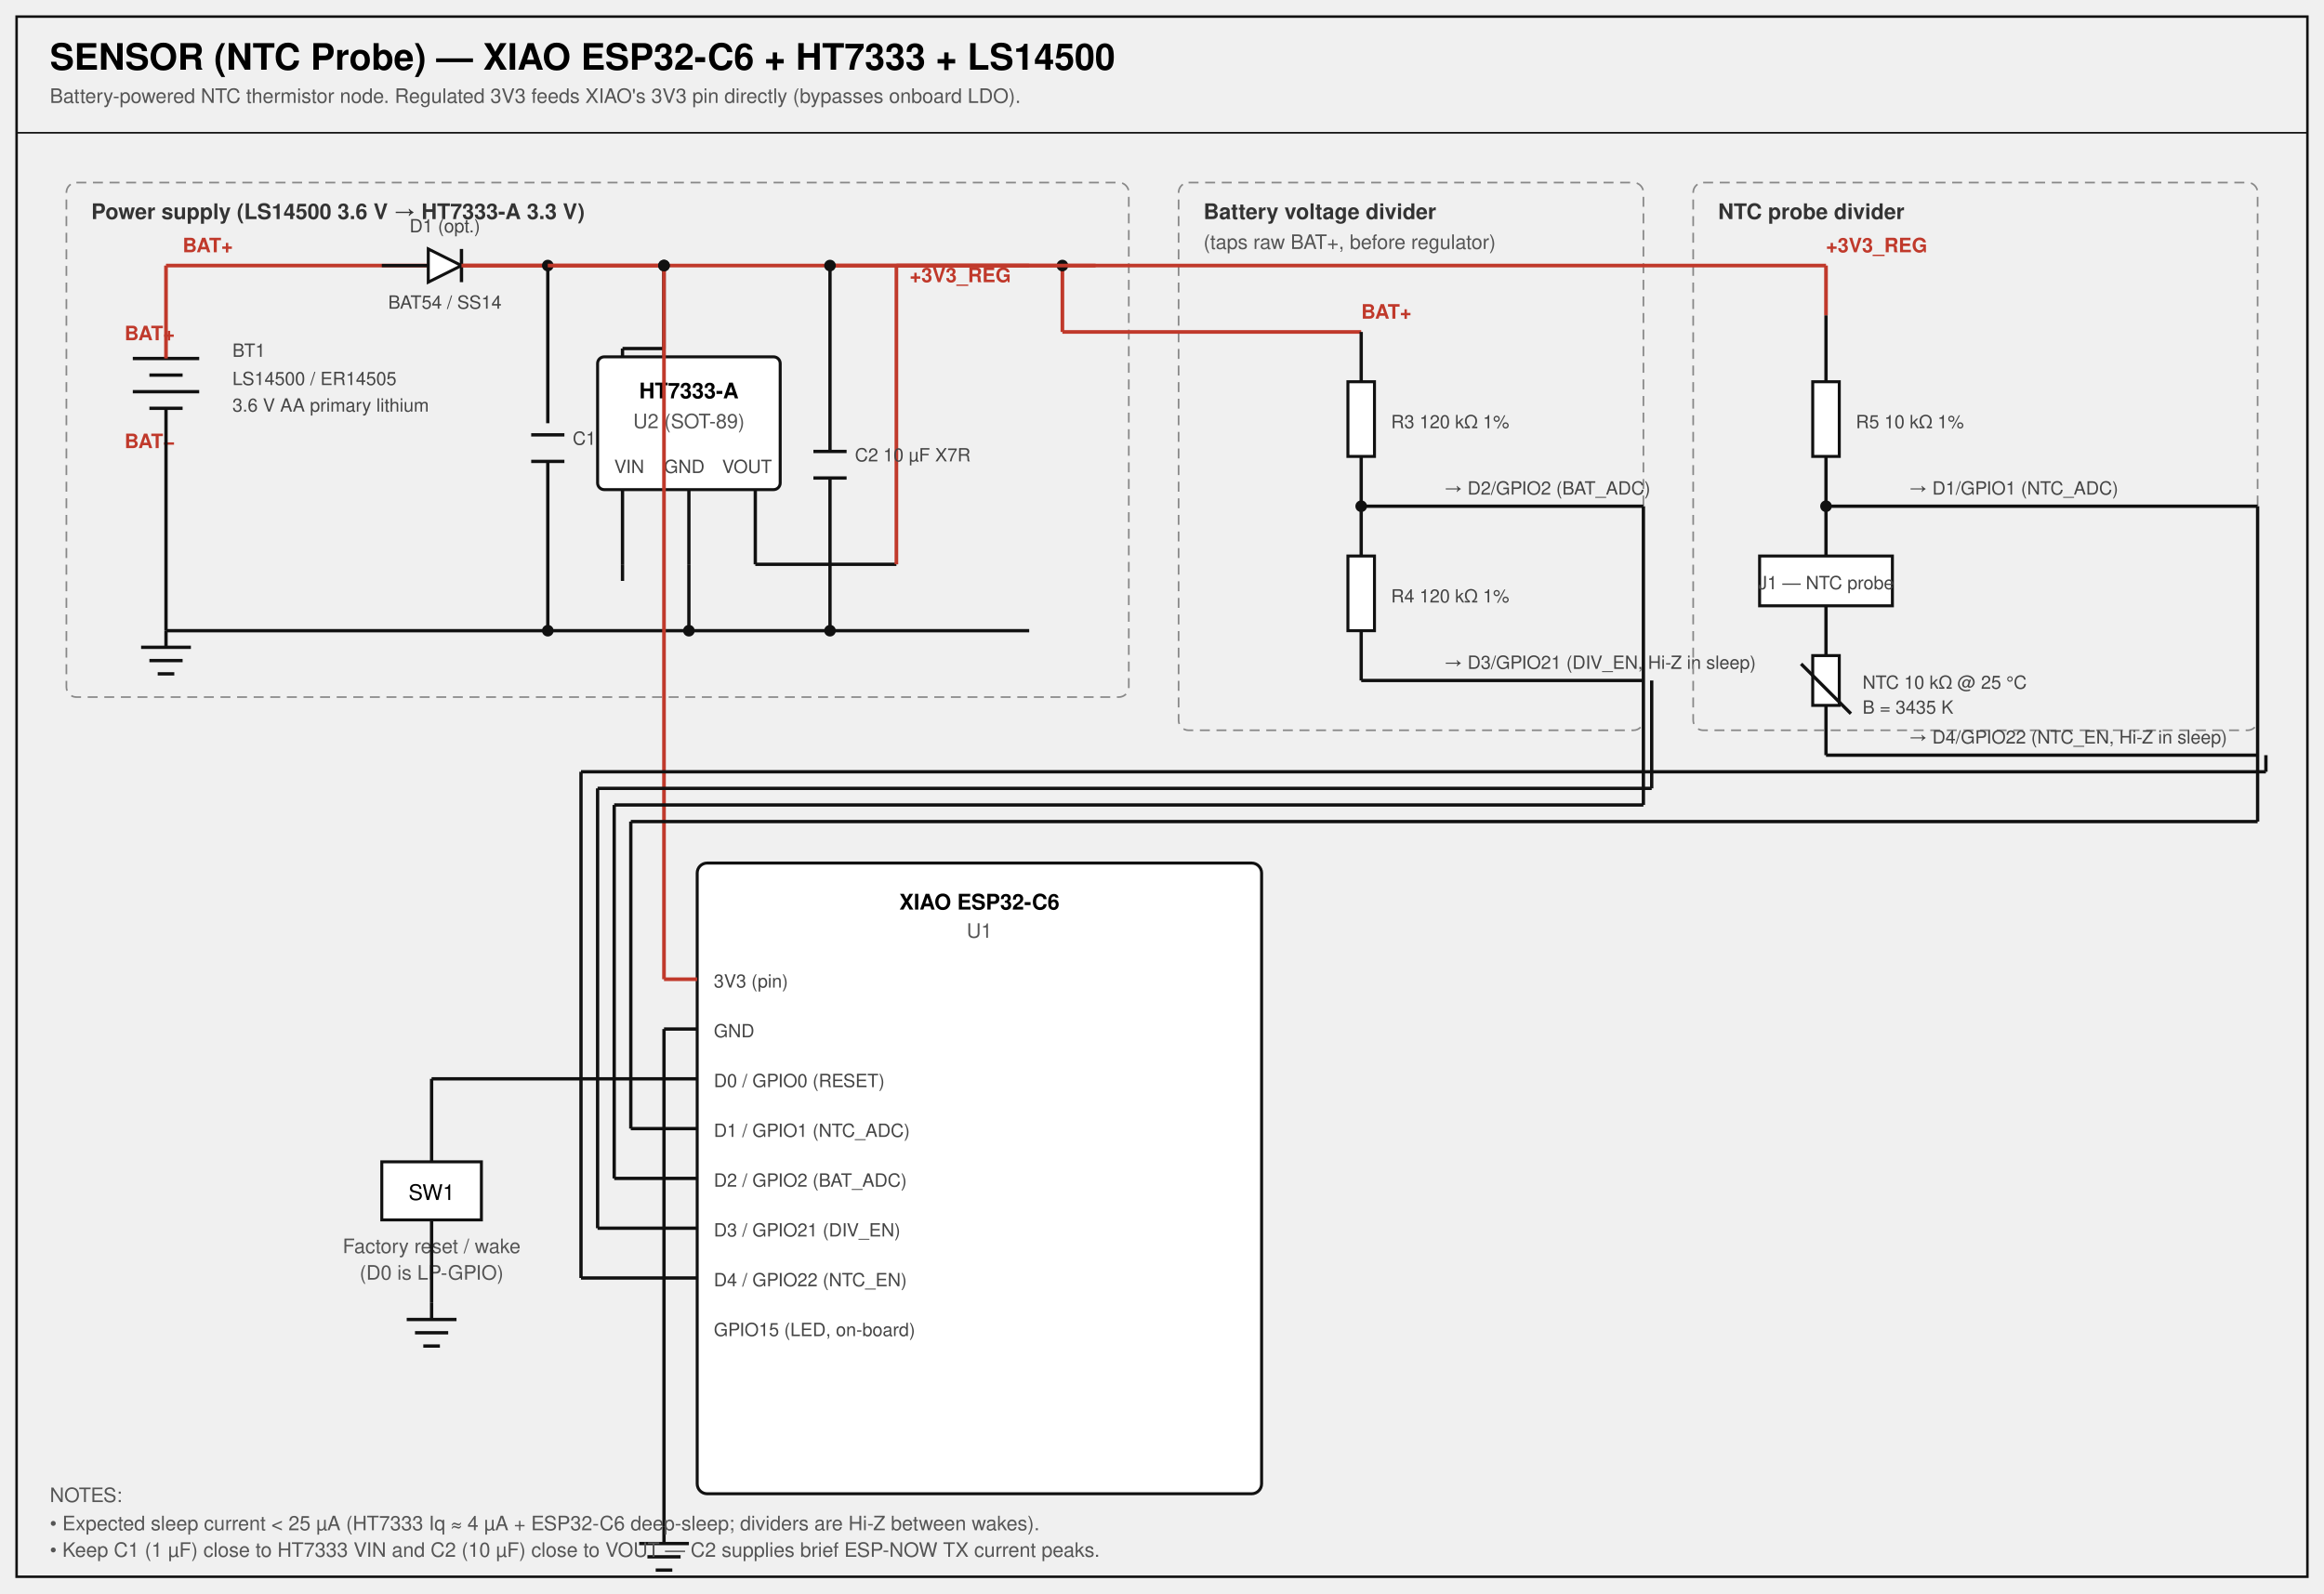
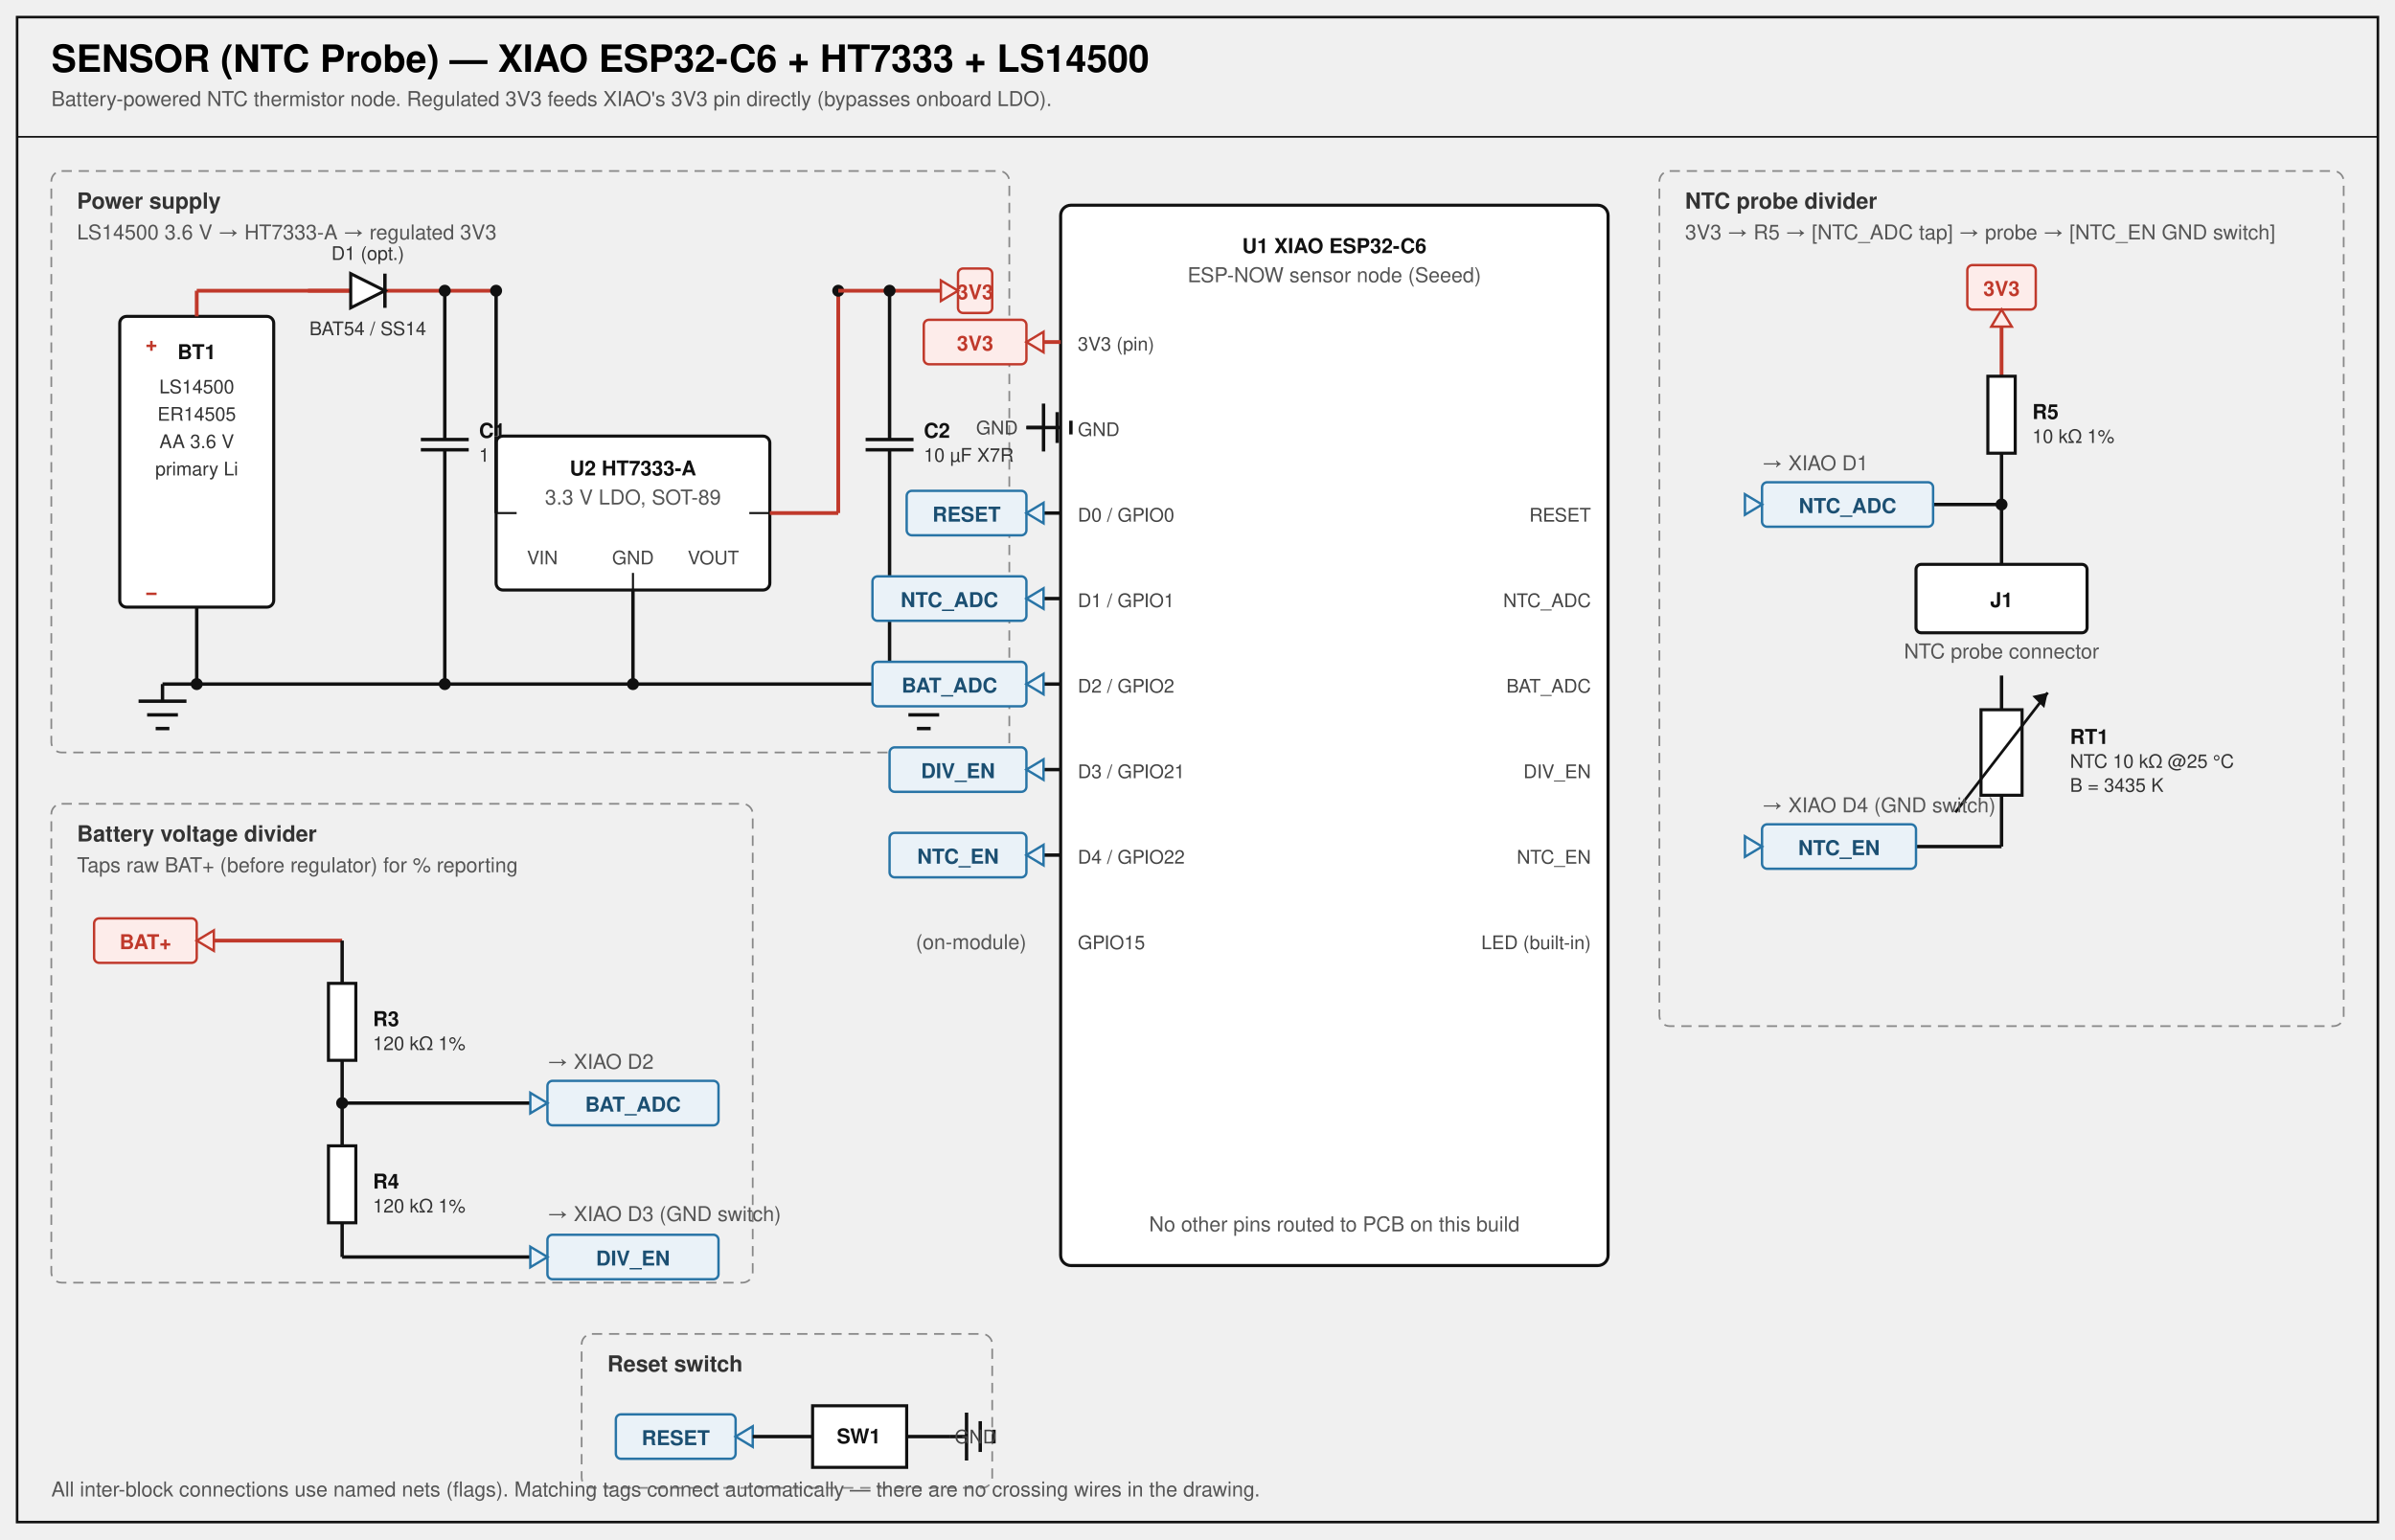
- <svg xmlns="http://www.w3.org/2000/svg" viewBox="0 0 1400 960" font-family="Helvetica, Arial, sans-serif" font-size="13">
+ <svg xmlns="http://www.w3.org/2000/svg" viewBox="0 0 1400 900" font-family="Helvetica, Arial, sans-serif" font-size="13">
  <style>
-     .wire  { stroke: #111; stroke-width: 2; fill: none; }
-     .pwr   { stroke: #c0392b; stroke-width: 2.2; fill: none; }
-     .part  { stroke: #111; stroke-width: 1.8; fill: #fff; }
-     .pin   { fill: #444; font-size: 11px; }
-     .net   { fill: #c0392b; font-weight: bold; font-size: 12px; }
-     .title { font-size: 22px; font-weight: bold; }
-     .sub   { font-size: 12px; fill: #555; }
-     .dot   { fill: #111; }
-     .grp   { fill: none; stroke: #888; stroke-dasharray: 6 4; }
-     .grpL  { font-size: 13px; fill: #333; font-weight: bold; }
+     .wire     { stroke: #111; stroke-width: 2; fill: none; }
+     .pwr      { stroke: #c0392b; stroke-width: 2.2; fill: none; }
+     .part     { stroke: #111; stroke-width: 1.8; fill: #fff; }
+     .title    { font-size: 22px; font-weight: bold; }
+     .sub      { font-size: 12px; fill: #555; }
+     .pin      { fill: #444; font-size: 11px; }
+     .val      { fill: #333; font-size: 11px; }
+     .ref      { fill: #111; font-size: 12px; font-weight: bold; }
+     .dot      { fill: #111; }
+     .grp      { fill: none; stroke: #888; stroke-dasharray: 6 4; }
+     .grpL     { font-size: 13px; fill: #333; font-weight: bold; }
+     .netP     { fill: #c0392b; font-weight: bold; font-size: 12px; }
+     .netS     { fill: #1b4f72; font-weight: bold; font-size: 12px; }
+     .netBox   { fill: #eaf2f8; stroke: #2874a6; stroke-width: 1.4; }
+     .pwrBox   { fill: #fdecea; stroke: #c0392b; stroke-width: 1.4; }
  </style>
  <defs>
    <g id="gnd">
      <line x1="0" y1="0" x2="0" y2="10" class="wire" />
-       <line x1="-15" y1="10" x2="15" y2="10" class="wire" />
-       <line x1="-10" y1="18" x2="10" y2="18" class="wire" />
-       <line x1="-5" y1="26" x2="5" y2="26" class="wire" />
+       <line x1="-14" y1="10" x2="14" y2="10" class="wire" />
+       <line x1="-9" y1="18" x2="9" y2="18" class="wire" />
+       <line x1="-4" y1="26" x2="4" y2="26" class="wire" />
    </g>
    <circle id="j" cx="0" cy="0" r="3.5" class="dot" />
    <g id="resV">
      <rect x="-8" y="0" width="16" height="45" class="part" />
    </g>
-     <g id="capH">
-       <line x1="-10" y1="-8" x2="10" y2="-8" class="wire" />
-       <line x1="-10" y1="8" x2="10" y2="8" class="wire" />
-     </g>
-     <g id="batt">
-       <line x1="-20" y1="-14" x2="20" y2="-14" class="wire" />
-       <line x1="-10" y1="-4" x2="10" y2="-4" class="wire" />
-       <line x1="-20" y1="6" x2="20" y2="6" class="wire" />
-       <line x1="-10" y1="16" x2="10" y2="16" class="wire" />
-     </g>
  </defs>
-   <rect x="10" y="10" width="1380" height="940" fill="none" stroke="#111" stroke-width="1.5" />
+   <rect x="10" y="10" width="1380" height="880" fill="none" stroke="#111" stroke-width="1.5" />
  <text x="30" y="42" class="title">SENSOR (NTC Probe) — XIAO ESP32-C6 + HT7333 + LS14500</text>
  <text x="30" y="62" class="sub">Battery-powered NTC thermistor node. Regulated 3V3 feeds XIAO's 3V3 pin directly (bypasses onboard LDO).</text>
  <line x1="10" y1="80" x2="1390" y2="80" stroke="#111" stroke-width="1" />
-   <rect x="40" y="110" width="640" height="310" class="grp" rx="6" />
-   <text x="55" y="132" class="grpL">Power supply (LS14500 3.6 V → HT7333-A 3.3 V)</text>
-   <use href="#batt" x="100" y="230" />
-   <text x="140" y="215" class="pin">BT1</text>
-   <text x="140" y="232" class="pin">LS14500 / ER14505</text>
-   <text x="140" y="248" class="pin">3.6 V AA primary lithium</text>
-   <text x="75" y="205" class="net">BAT+</text>
-   <text x="75" y="270" class="net">BAT−</text>
-   <line x1="100" y1="216" x2="100" y2="160" class="pwr" />
-   <line x1="100" y1="160" x2="620" y2="160" class="pwr" />
-   <text x="110" y="152" class="net">BAT+</text>
-   <line x1="100" y1="246" x2="100" y2="380" class="wire" />
-   <line x1="100" y1="380" x2="620" y2="380" class="wire" />
-   <use href="#gnd" x="100" y="380" />
-   <line x1="230" y1="160" x2="258" y2="160" class="wire" />
-   <polygon points="258,150 258,170 278,160" class="part" />
-   <line x1="278" y1="150" x2="278" y2="170" class="wire" />
-   <text x="268" y="140" text-anchor="middle" class="pin">D1 (opt.)</text>
-   <text x="268" y="186" text-anchor="middle" class="pin">BAT54 / SS14</text>
-   <line x1="278" y1="160" x2="330" y2="160" class="pwr" />
-   <line x1="330" y1="160" x2="330" y2="255" class="wire" />
-   <use href="#capH" x="330" y="270" />
-   <text x="345" y="268" class="pin">C1 1 µF X7R</text>
-   <line x1="330" y1="278" x2="330" y2="380" class="wire" />
-   <use href="#j" x="330" y="380" />
-   <use href="#j" x="330" y="160" />
-   <line x1="330" y1="160" x2="400" y2="160" class="pwr" />
-   <line x1="400" y1="160" x2="400" y2="215" class="wire" />
-   <rect x="360" y="215" width="110" height="80" class="part" rx="4" />
-   <text x="415" y="240" text-anchor="middle" font-weight="bold">HT7333-A</text>
-   <text x="415" y="258" text-anchor="middle" class="sub">U2 (SOT-89)</text>
-   <text x="370" y="285" class="pin">VIN</text>
-   <text x="400" y="285" class="pin">GND</text>
-   <text x="435" y="285" class="pin">VOUT</text>
-   <line x1="375" y1="295" x2="375" y2="340" class="wire" />
-   <line x1="415" y1="295" x2="415" y2="340" class="wire" />
-   <line x1="455" y1="295" x2="455" y2="340" class="wire" />
-   <line x1="375" y1="340" x2="375" y2="350" class="wire" />
-   <line x1="375" y1="215" x2="375" y2="210" class="wire" />
-   <line x1="375" y1="210" x2="400" y2="210" class="wire" />
-   <line x1="400" y1="210" x2="400" y2="160" class="wire" />
-   <use href="#j" x="400" y="160" />
-   <line x1="415" y1="340" x2="415" y2="380" class="wire" />
-   <use href="#j" x="415" y="380" />
-   <line x1="455" y1="340" x2="540" y2="340" class="wire" />
-   <line x1="540" y1="340" x2="540" y2="160" class="pwr" />
-   <text x="548" y="170" class="net">+3V3_REG</text>
-   <line x1="540" y1="160" x2="640" y2="160" class="pwr" />
-   <line x1="540" y1="160" x2="500" y2="160" class="pwr" />
-   <use href="#capH" x="500" y="280" />
-   <text x="515" y="278" class="pin">C2 10 µF X7R</text>
-   <line x1="500" y1="272" x2="500" y2="160" class="wire" />
-   <use href="#j" x="500" y="160" />
-   <line x1="500" y1="288" x2="500" y2="380" class="wire" />
-   <use href="#j" x="500" y="380" />
-   <rect x="710" y="110" width="280" height="330" class="grp" rx="6" />
-   <text x="725" y="132" class="grpL">Battery voltage divider</text>
-   <text x="725" y="150" class="sub">(taps raw BAT+, before regulator)</text>
-   <line x1="640" y1="160" x2="640" y2="200" class="pwr" />
-   <line x1="640" y1="200" x2="820" y2="200" class="pwr" />
-   <text x="820" y="192" class="net">BAT+</text>
-   <line x1="820" y1="200" x2="820" y2="230" class="wire" />
-   <use href="#resV" x="820" y="230" />
-   <text x="838" y="258" class="pin">R3 120 kΩ 1%</text>
-   <line x1="820" y1="275" x2="820" y2="305" class="wire" />
-   <use href="#j" x="820" y="305" />
-   <line x1="820" y1="305" x2="990" y2="305" class="wire" />
-   <text x="870" y="298" class="pin">→ D2/GPIO2 (BAT_ADC)</text>
-   <line x1="820" y1="305" x2="820" y2="335" class="wire" />
-   <use href="#resV" x="820" y="335" />
-   <text x="838" y="363" class="pin">R4 120 kΩ 1%</text>
-   <line x1="820" y1="380" x2="820" y2="410" class="wire" />
-   <line x1="820" y1="410" x2="990" y2="410" class="wire" />
-   <text x="870" y="403" class="pin">→ D3/GPIO21 (DIV_EN, Hi-Z in sleep)</text>
-   <rect x="1020" y="110" width="340" height="330" class="grp" rx="6" />
-   <text x="1035" y="132" class="grpL">NTC probe divider</text>
-   <line x1="640" y1="160" x2="660" y2="160" class="pwr" />
-   <use href="#j" x="640" y="160" />
-   <line x1="1100" y1="160" x2="1100" y2="190" class="pwr" />
-   <line x1="540" y1="160" x2="1100" y2="160" class="pwr" />
-   <text x="1100" y="152" class="net">+3V3_REG</text>
-   <line x1="1100" y1="190" x2="1100" y2="230" class="wire" />
-   <use href="#resV" x="1100" y="230" />
-   <text x="1118" y="258" class="pin">R5 10 kΩ 1%</text>
-   <line x1="1100" y1="275" x2="1100" y2="305" class="wire" />
-   <use href="#j" x="1100" y="305" />
-   <line x1="1100" y1="305" x2="1360" y2="305" class="wire" />
-   <text x="1150" y="298" class="pin">→ D1/GPIO1 (NTC_ADC)</text>
-   <line x1="1100" y1="305" x2="1100" y2="335" class="wire" />
-   <rect x="1060" y="335" width="80" height="30" class="part" />
-   <text x="1100" y="355" text-anchor="middle" class="pin">J1 — NTC probe</text>
-   <line x1="1100" y1="365" x2="1100" y2="395" class="wire" />
-   <rect x="1092" y="395" width="16" height="30" class="part" />
-   <line x1="1085" y1="400" x2="1115" y2="430" class="wire" />
-   <text x="1122" y="415" class="pin">NTC 10 kΩ @ 25 °C</text>
-   <text x="1122" y="430" class="pin">B = 3435 K</text>
-   <line x1="1100" y1="425" x2="1100" y2="455" class="wire" />
-   <line x1="1100" y1="455" x2="1360" y2="455" class="wire" />
-   <text x="1150" y="448" class="pin">→ D4/GPIO22 (NTC_EN, Hi-Z in sleep)</text>
-   <rect x="420" y="520" width="340" height="380" class="part" rx="6" />
-   <text x="590" y="548" text-anchor="middle" font-weight="bold">XIAO ESP32-C6</text>
-   <text x="590" y="565" text-anchor="middle" class="sub">U1</text>
+   <rect x="30" y="100" width="560" height="340" class="grp" rx="6" />
+   <text x="45" y="122" class="grpL">Power supply</text>
+   <text x="45" y="140" class="sub">LS14500 3.6 V → HT7333-A → regulated 3V3</text>
+   <rect x="70" y="185" width="90" height="170" class="part" rx="4" />
+   <text x="115" y="210" text-anchor="middle" class="ref">BT1</text>
+   <text x="115" y="230" text-anchor="middle" class="val">LS14500</text>
+   <text x="115" y="246" text-anchor="middle" class="val">ER14505</text>
+   <text x="115" y="262" text-anchor="middle" class="val">AA 3.6 V</text>
+   <text x="115" y="278" text-anchor="middle" class="val">primary Li</text>
+   <text x="85" y="205" class="netP">+</text>
+   <text x="85" y="350" class="netP">−</text>
+   <line x1="115" y1="185" x2="115" y2="170" class="pwr" />
+   <line x1="115" y1="355" x2="115" y2="400" class="wire" />
+   <line x1="115" y1="170" x2="290" y2="170" class="pwr" />
+   <line x1="180" y1="170" x2="205" y2="170" class="pwr" />
+   <polygon points="205,160 205,180 225,170" class="part" />
+   <line x1="225" y1="160" x2="225" y2="180" class="wire" />
+   <text x="215" y="152" text-anchor="middle" class="val">D1 (opt.)</text>
+   <text x="215" y="196" text-anchor="middle" class="val">BAT54 / SS14</text>
+   <use href="#j" x="260" y="170" />
+   <use href="#j" x="290" y="170" />
+   <line x1="260" y1="170" x2="260" y2="257" class="wire" />
+   <line x1="246" y1="257" x2="274" y2="257" class="wire" />
+   <line x1="246" y1="263" x2="274" y2="263" class="wire" />
+   <line x1="260" y1="263" x2="260" y2="400" class="wire" />
+   <text x="280" y="256" class="ref">C1</text>
+   <text x="280" y="270" class="val">1 µF X7R</text>
+   <line x1="290" y1="170" x2="290" y2="255" class="wire" />
+   <rect x="290" y="255" width="160" height="90" class="part" rx="4" />
+   <text x="370" y="278" text-anchor="middle" class="ref">U2  HT7333-A</text>
+   <text x="370" y="295" text-anchor="middle" class="sub">3.3 V LDO, SOT-89</text>
+   <text x="308" y="330" class="pin">VIN</text>
+   <text x="370" y="330" text-anchor="middle" class="pin">GND</text>
+   <text x="432" y="330" class="pin" text-anchor="end">VOUT</text>
+   <line x1="290" y1="300" x2="302" y2="300" stroke="#111" stroke-width="1.2" />
+   <line x1="450" y1="300" x2="438" y2="300" stroke="#111" stroke-width="1.2" />
+   <line x1="370" y1="345" x2="370" y2="335" stroke="#111" stroke-width="1.2" />
+   <line x1="290" y1="255" x2="290" y2="300" class="wire" />
+   <line x1="370" y1="345" x2="370" y2="400" class="wire" />
+   <line x1="450" y1="300" x2="490" y2="300" class="pwr" />
+   <line x1="490" y1="300" x2="490" y2="170" class="pwr" />
+   <use href="#j" x="490" y="170" />
+   <line x1="490" y1="170" x2="520" y2="170" class="pwr" />
+   <line x1="520" y1="170" x2="520" y2="257" class="wire" />
+   <line x1="506" y1="257" x2="534" y2="257" class="wire" />
+   <line x1="506" y1="263" x2="534" y2="263" class="wire" />
+   <line x1="520" y1="263" x2="520" y2="400" class="wire" />
+   <text x="540" y="256" class="ref">C2</text>
+   <text x="540" y="270" class="val">10 µF X7R</text>
+   <line x1="520" y1="170" x2="560" y2="170" class="pwr" />
+   <use href="#j" x="520" y="170" />
+   <rect x="560" y="157" width="20" height="26" class="pwrBox" rx="3" />
+   <polygon points="560,170 550,164 550,176" class="pwrBox" />
+   <text x="570" y="175" text-anchor="middle" class="netP">3V3</text>
+   <line x1="95" y1="400" x2="540" y2="400" class="wire" />
+   <use href="#j" x="115" y="400" />
+   <use href="#j" x="260" y="400" />
+   <use href="#j" x="370" y="400" />
+   <use href="#j" x="520" y="400" />
+   <use href="#gnd" x="95" y="400" />
+   <use href="#gnd" x="540" y="400" />
+   <rect x="30" y="470" width="410" height="280" class="grp" rx="6" />
+   <text x="45" y="492" class="grpL">Battery voltage divider</text>
+   <text x="45" y="510" class="sub">Taps raw BAT+ (before regulator) for % reporting</text>
+   <rect x="55" y="537" width="60" height="26" class="pwrBox" rx="3" />
+   <polygon points="115,550 125,544 125,556" class="pwrBox" />
+   <text x="85" y="555" text-anchor="middle" class="netP">BAT+</text>
+   <line x1="125" y1="550" x2="200" y2="550" class="pwr" />
+   <line x1="200" y1="550" x2="200" y2="575" class="wire" />
+   <use href="#resV" x="200" y="575" />
+   <text x="218" y="600" class="ref">R3</text>
+   <text x="218" y="614" class="val">120 kΩ 1%</text>
+   <line x1="200" y1="620" x2="200" y2="645" class="wire" />
+   <use href="#j" x="200" y="645" />
+   <line x1="200" y1="645" x2="320" y2="645" class="wire" />
+   <rect x="320" y="632" width="100" height="26" class="netBox" rx="3" />
+   <polygon points="320,645 310,639 310,651" class="netBox" />
+   <text x="370" y="650" text-anchor="middle" class="netS">BAT_ADC</text>
+   <text x="320" y="625" class="sub">→ XIAO D2</text>
+   <line x1="200" y1="645" x2="200" y2="670" class="wire" />
+   <use href="#resV" x="200" y="670" />
+   <text x="218" y="695" class="ref">R4</text>
+   <text x="218" y="709" class="val">120 kΩ 1%</text>
+   <line x1="200" y1="715" x2="200" y2="735" class="wire" />
+   <line x1="200" y1="735" x2="320" y2="735" class="wire" />
+   <rect x="320" y="722" width="100" height="26" class="netBox" rx="3" />
+   <polygon points="320,735 310,729 310,741" class="netBox" />
+   <text x="370" y="740" text-anchor="middle" class="netS">DIV_EN</text>
+   <text x="320" y="714" class="sub">→ XIAO D3 (GND switch)</text>
+   <rect x="620" y="120" width="320" height="620" class="part" rx="6" />
+   <text x="780" y="148" text-anchor="middle" class="ref">U1  XIAO ESP32-C6</text>
+   <text x="780" y="165" text-anchor="middle" class="sub">ESP-NOW sensor node (Seeed)</text>
  <g font-size="11" fill="#444">
-     <text x="430" y="595">3V3 (pin)</text>
-     <text x="430" y="625">GND</text>
-     <text x="430" y="655">D0 / GPIO0  (RESET)</text>
-     <text x="430" y="685">D1 / GPIO1  (NTC_ADC)</text>
-     <text x="430" y="715">D2 / GPIO2  (BAT_ADC)</text>
-     <text x="430" y="745">D3 / GPIO21 (DIV_EN)</text>
-     <text x="430" y="775">D4 / GPIO22 (NTC_EN)</text>
-     <text x="430" y="805">GPIO15 (LED, on-board)</text>
+     <text x="630" y="205">3V3 (pin)</text>
+     <text x="630" y="255">GND</text>
+     <text x="630" y="305">D0 / GPIO0</text>
+     <text x="630" y="355">D1 / GPIO1</text>
+     <text x="630" y="405">D2 / GPIO2</text>
+     <text x="630" y="455">D3 / GPIO21</text>
+     <text x="630" y="505">D4 / GPIO22</text>
+     <text x="630" y="555">GPIO15</text>
  </g>
-   <line x1="420" y1="590" x2="400" y2="590" class="pwr" />
-   <line x1="420" y1="620" x2="400" y2="620" class="wire" />
-   <line x1="420" y1="650" x2="260" y2="650" class="wire" />
-   <line x1="420" y1="680" x2="380" y2="680" class="wire" />
-   <line x1="420" y1="710" x2="370" y2="710" class="wire" />
-   <line x1="420" y1="740" x2="360" y2="740" class="wire" />
-   <line x1="420" y1="770" x2="350" y2="770" class="wire" />
-   <line x1="400" y1="590" x2="400" y2="160" class="pwr" />
-   <use href="#j" x="400" y="160" />
-   <line x1="400" y1="620" x2="400" y2="920" class="wire" />
-   <use href="#gnd" x="400" y="920" />
-   <line x1="380" y1="680" x2="380" y2="495" class="wire" />
-   <line x1="380" y1="495" x2="1360" y2="495" class="wire" />
-   <line x1="1360" y1="495" x2="1360" y2="305" class="wire" />
-   <line x1="370" y1="710" x2="370" y2="485" class="wire" />
-   <line x1="370" y1="485" x2="990" y2="485" class="wire" />
-   <line x1="990" y1="485" x2="990" y2="305" class="wire" />
-   <line x1="360" y1="740" x2="360" y2="475" class="wire" />
-   <line x1="360" y1="475" x2="995" y2="475" class="wire" />
-   <line x1="995" y1="475" x2="995" y2="410" class="wire" />
-   <line x1="350" y1="770" x2="350" y2="465" class="wire" />
-   <line x1="350" y1="465" x2="1365" y2="465" class="wire" />
-   <line x1="1365" y1="465" x2="1365" y2="455" class="wire" />
-   <line x1="260" y1="650" x2="260" y2="700" class="wire" />
-   <rect x="230" y="700" width="60" height="35" class="part" />
-   <text x="260" y="723" text-anchor="middle">SW1</text>
-   <text x="260" y="755" text-anchor="middle" class="sub">Factory reset / wake</text>
-   <text x="260" y="771" text-anchor="middle" class="sub">(D0 is LP-GPIO)</text>
-   <line x1="260" y1="735" x2="260" y2="785" class="wire" />
-   <use href="#gnd" x="260" y="785" />
-   <text x="30" y="905" class="sub">NOTES:</text>
-   <text x="30" y="922" class="sub">• Expected sleep current &lt; 25 µA (HT7333 Iq ≈ 4 µA + ESP32-C6 deep-sleep; dividers are Hi-Z between wakes).</text>
-   <text x="30" y="938" class="sub">• Keep C1 (1 µF) close to HT7333 VIN and C2 (10 µF) close to VOUT — C2 supplies brief ESP-NOW TX current peaks.</text>
+   <g font-size="11" fill="#444" text-anchor="end">
+     <text x="930" y="305">RESET</text>
+     <text x="930" y="355">NTC_ADC</text>
+     <text x="930" y="405">BAT_ADC</text>
+     <text x="930" y="455">DIV_EN</text>
+     <text x="930" y="505">NTC_EN</text>
+     <text x="930" y="555">LED (built-in)</text>
+   </g>
+   <line x1="620" y1="200" x2="600" y2="200" class="pwr" />
+   <rect x="540" y="187" width="60" height="26" class="pwrBox" rx="3" />
+   <polygon points="600,200 610,194 610,206" class="pwrBox" />
+   <text x="570" y="205" text-anchor="middle" class="netP">3V3</text>
+   <line x1="620" y1="250" x2="600" y2="250" class="wire" />
+   <use href="#gnd" x="600" y="250" transform="rotate(-90 600 250)" />
+   <text x="595" y="254" text-anchor="end" class="pin">GND</text>
+   <line x1="620" y1="300" x2="600" y2="300" class="wire" />
+   <rect x="530" y="287" width="70" height="26" class="netBox" rx="3" />
+   <polygon points="600,300 610,294 610,306" class="netBox" />
+   <text x="565" y="305" text-anchor="middle" class="netS">RESET</text>
+   <line x1="620" y1="350" x2="600" y2="350" class="wire" />
+   <rect x="510" y="337" width="90" height="26" class="netBox" rx="3" />
+   <polygon points="600,350 610,344 610,356" class="netBox" />
+   <text x="555" y="355" text-anchor="middle" class="netS">NTC_ADC</text>
+   <line x1="620" y1="400" x2="600" y2="400" class="wire" />
+   <rect x="510" y="387" width="90" height="26" class="netBox" rx="3" />
+   <polygon points="600,400 610,394 610,406" class="netBox" />
+   <text x="555" y="405" text-anchor="middle" class="netS">BAT_ADC</text>
+   <line x1="620" y1="450" x2="600" y2="450" class="wire" />
+   <rect x="520" y="437" width="80" height="26" class="netBox" rx="3" />
+   <polygon points="600,450 610,444 610,456" class="netBox" />
+   <text x="560" y="455" text-anchor="middle" class="netS">DIV_EN</text>
+   <line x1="620" y1="500" x2="600" y2="500" class="wire" />
+   <rect x="520" y="487" width="80" height="26" class="netBox" rx="3" />
+   <polygon points="600,500 610,494 610,506" class="netBox" />
+   <text x="560" y="505" text-anchor="middle" class="netS">NTC_EN</text>
+   <text x="600" y="555" text-anchor="end" class="sub">(on-module)</text>
+   <text x="780" y="720" text-anchor="middle" class="sub">No other pins routed to PCB on this build</text>
+   <rect x="970" y="100" width="400" height="500" class="grp" rx="6" />
+   <text x="985" y="122" class="grpL">NTC probe divider</text>
+   <text x="985" y="140" class="sub">3V3 → R5 → [NTC_ADC tap] → probe → [NTC_EN GND switch]</text>
+   <rect x="1150" y="155" width="40" height="26" class="pwrBox" rx="3" />
+   <polygon points="1170,181 1164,191 1176,191" class="pwrBox" />
+   <text x="1170" y="173" text-anchor="middle" class="netP">3V3</text>
+   <line x1="1170" y1="191" x2="1170" y2="220" class="pwr" />
+   <use href="#resV" x="1170" y="220" />
+   <text x="1188" y="245" class="ref">R5</text>
+   <text x="1188" y="259" class="val">10 kΩ 1%</text>
+   <line x1="1170" y1="265" x2="1170" y2="295" class="wire" />
+   <use href="#j" x="1170" y="295" />
+   <line x1="1170" y1="295" x2="1030" y2="295" class="wire" />
+   <rect x="1030" y="282" width="100" height="26" class="netBox" rx="3" />
+   <polygon points="1030,295 1020,289 1020,301" class="netBox" />
+   <text x="1080" y="300" text-anchor="middle" class="netS">NTC_ADC</text>
+   <text x="1030" y="275" class="sub">→ XIAO D1</text>
+   <line x1="1170" y1="295" x2="1170" y2="330" class="wire" />
+   <rect x="1120" y="330" width="100" height="40" class="part" rx="3" />
+   <text x="1170" y="355" text-anchor="middle" class="ref">J1</text>
+   <text x="1170" y="385" text-anchor="middle" class="sub">NTC probe connector</text>
+   <line x1="1170" y1="395" x2="1170" y2="415" class="wire" />
+   <rect x="1158" y="415" width="24" height="50" class="part" />
+   <line x1="1143" y1="475" x2="1197" y2="405" stroke="#111" stroke-width="1.6" />
+   <polygon points="1197,405 1188,407 1195,414" fill="#111" />
+   <text x="1210" y="435" class="ref">RT1</text>
+   <text x="1210" y="449" class="val">NTC 10 kΩ @25 °C</text>
+   <text x="1210" y="463" class="val">B = 3435 K</text>
+   <line x1="1170" y1="465" x2="1170" y2="495" class="wire" />
+   <line x1="1170" y1="495" x2="1030" y2="495" class="wire" />
+   <rect x="1030" y="482" width="90" height="26" class="netBox" rx="3" />
+   <polygon points="1030,495 1020,489 1020,501" class="netBox" />
+   <text x="1075" y="500" text-anchor="middle" class="netS">NTC_EN</text>
+   <text x="1030" y="475" class="sub">→ XIAO D4 (GND switch)</text>
+   <rect x="340" y="780" width="240" height="90" class="grp" rx="6" />
+   <text x="355" y="802" class="grpL">Reset switch</text>
+   <rect x="360" y="827" width="70" height="26" class="netBox" rx="3" />
+   <polygon points="430,840 440,834 440,846" class="netBox" />
+   <text x="395" y="845" text-anchor="middle" class="netS">RESET</text>
+   <line x1="440" y1="840" x2="475" y2="840" class="wire" />
+   <rect x="475" y="822" width="55" height="36" class="part" />
+   <text x="502" y="844" text-anchor="middle" class="ref">SW1</text>
+   <line x1="530" y1="840" x2="555" y2="840" class="wire" />
+   <use href="#gnd" x="555" y="840" transform="rotate(-90 555 840)" />
+   <text x="558" y="844" class="pin">GND</text>
+   <text x="30" y="875" class="sub">All inter-block connections use named nets (flags). Matching tags connect automatically — there are no crossing wires in the drawing.</text>
</svg>
